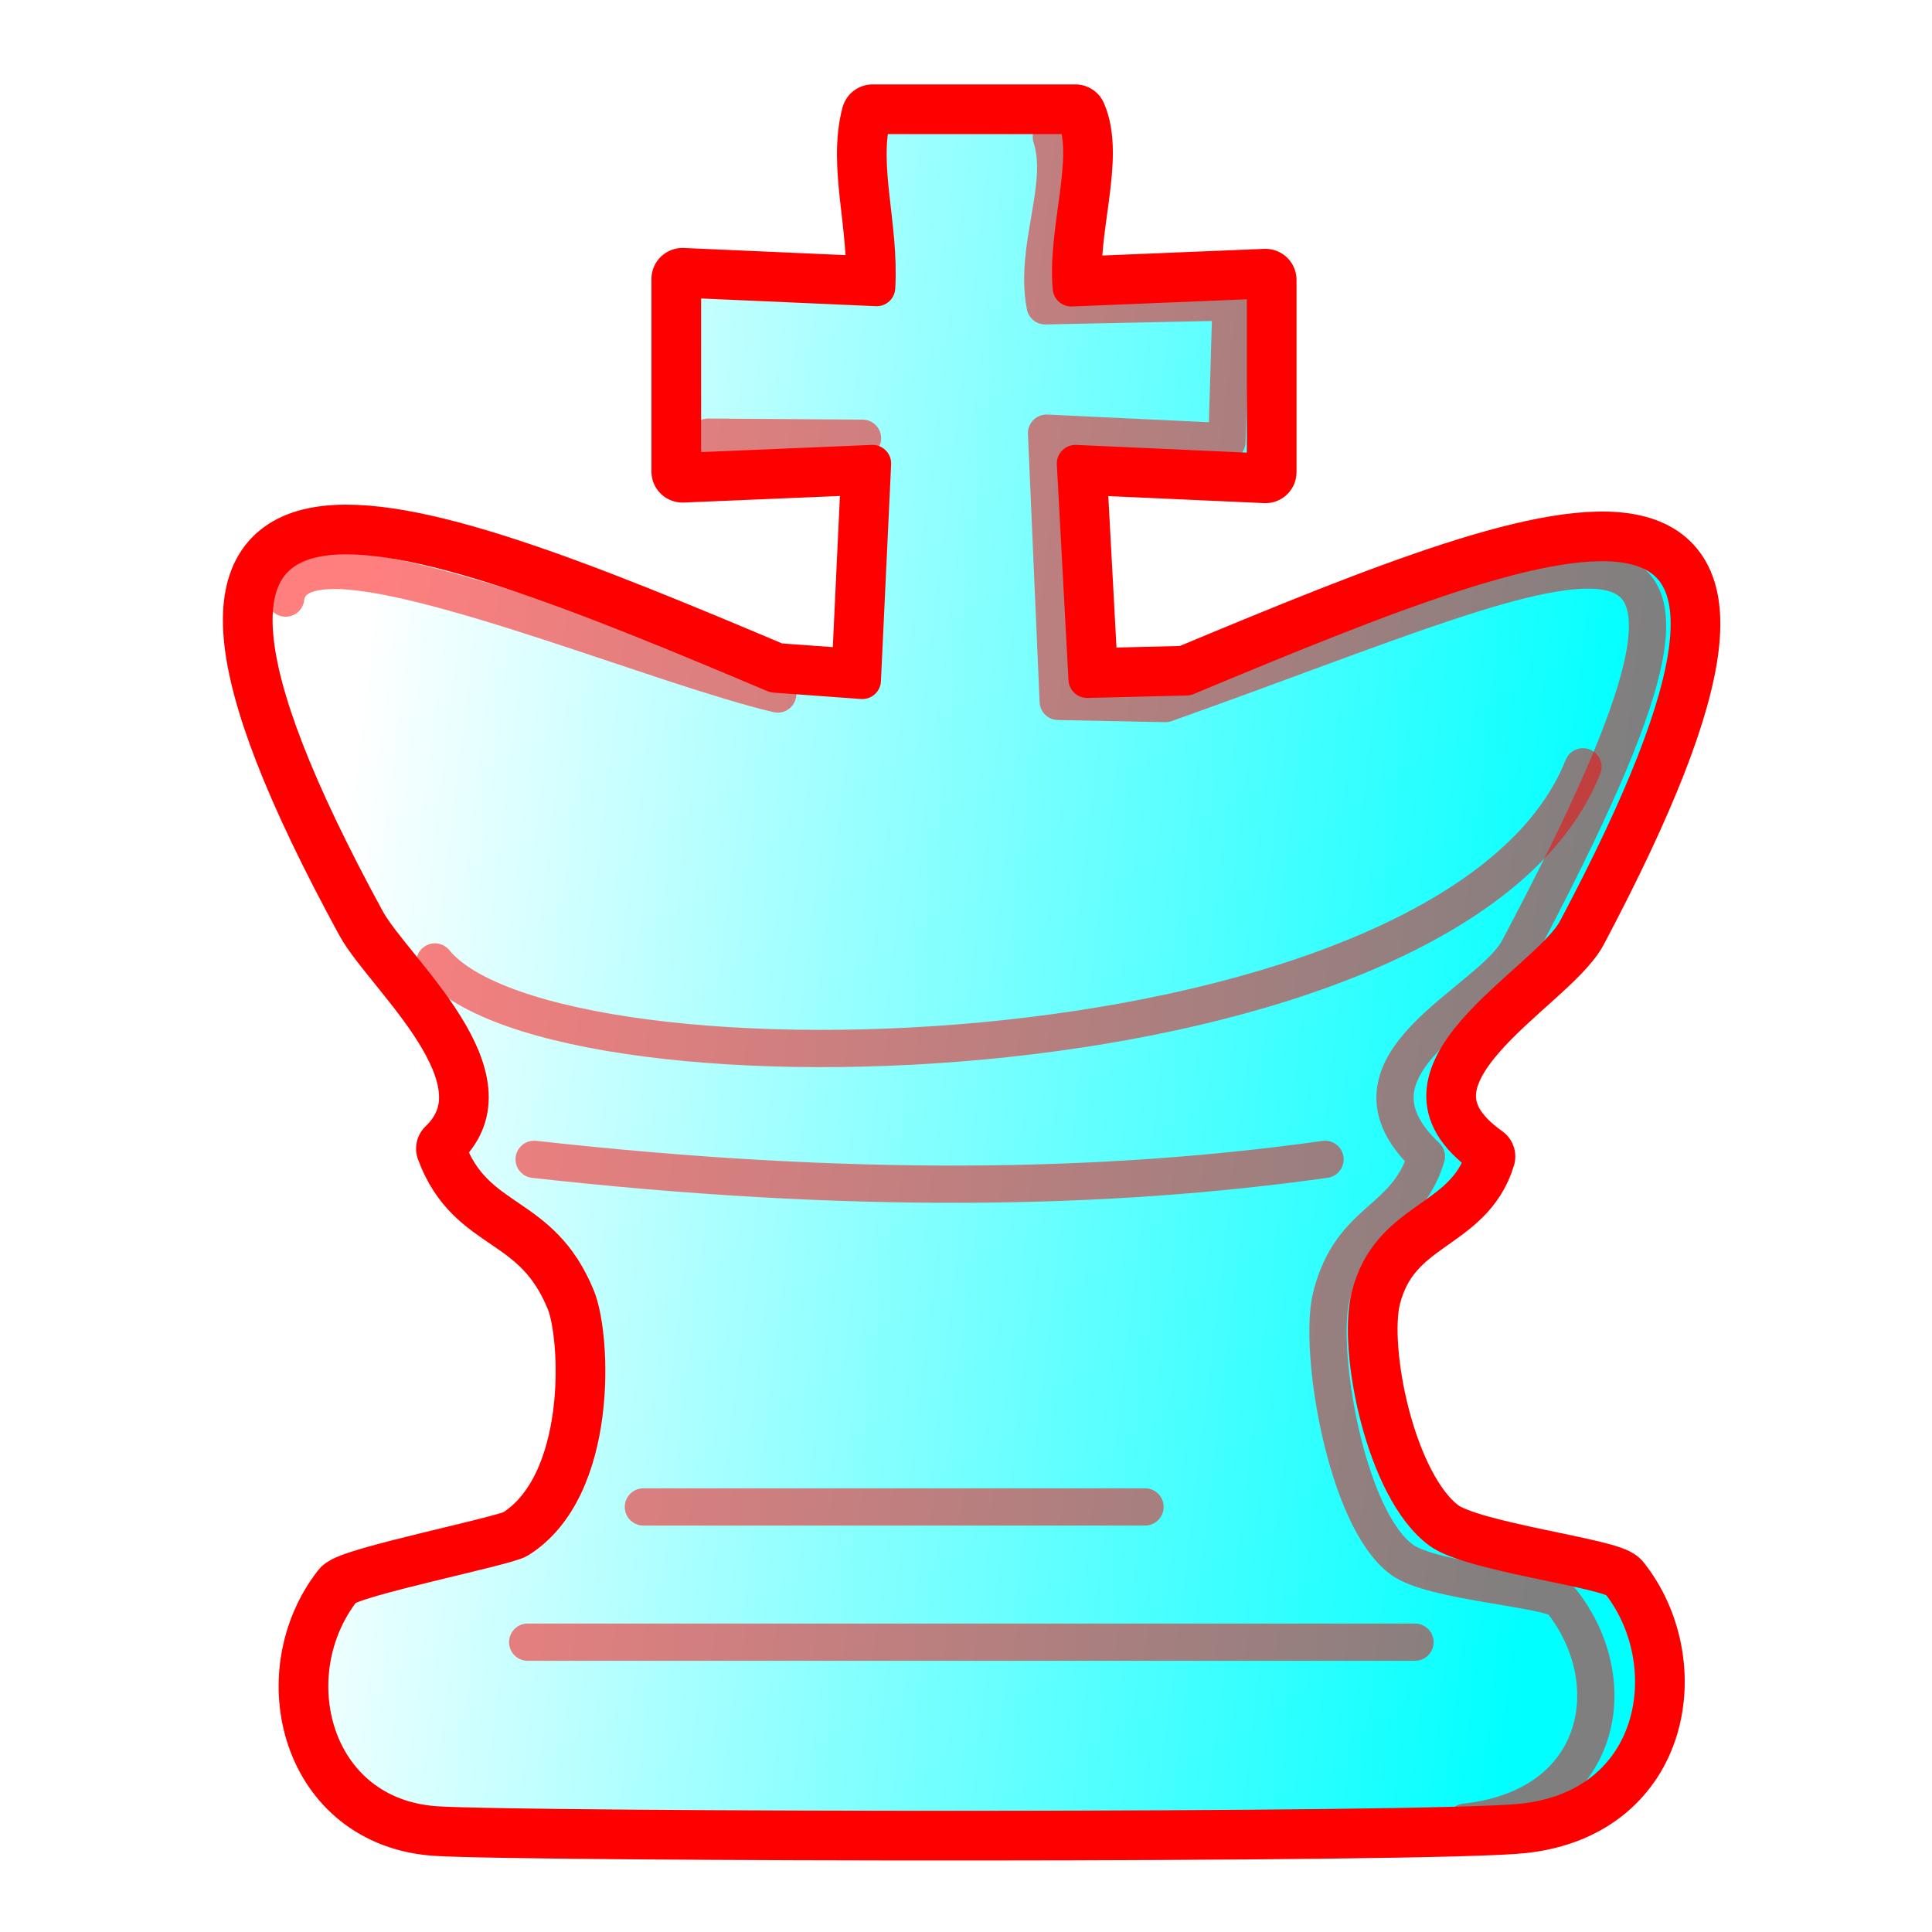
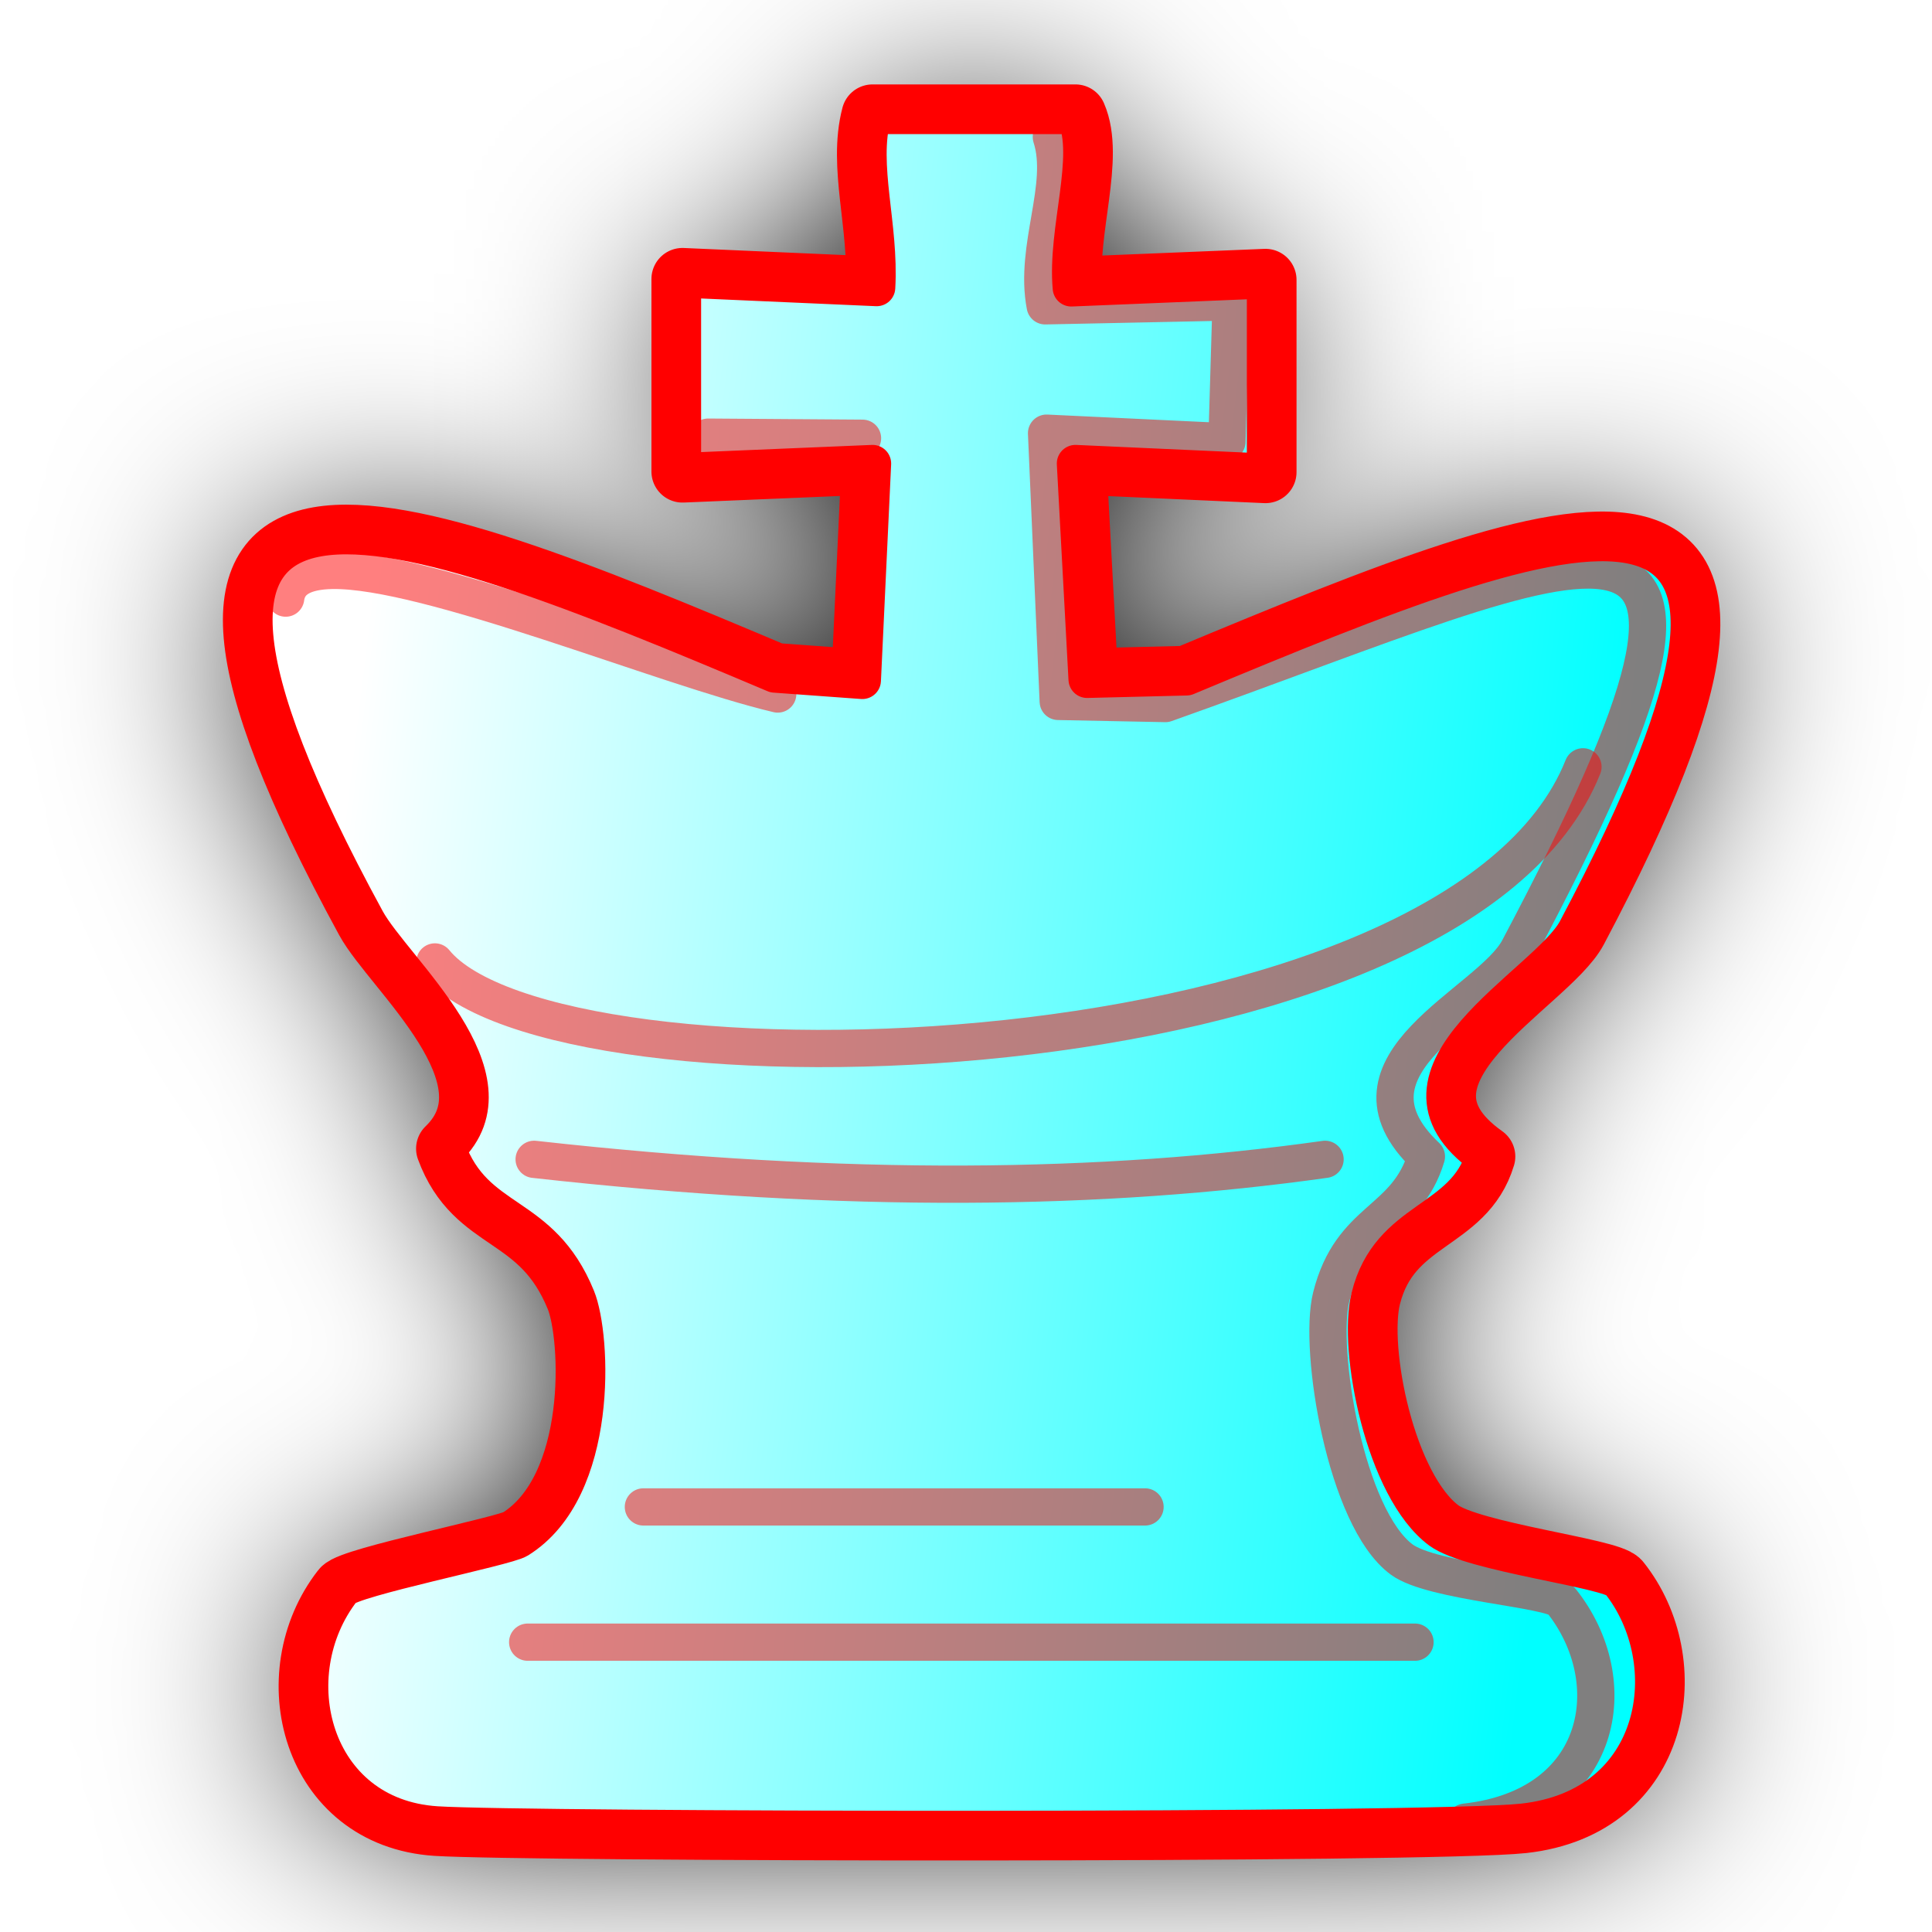
<svg xmlns="http://www.w3.org/2000/svg" xmlns:xlink="http://www.w3.org/1999/xlink" width="700pt" height="700pt" viewBox="0 0 933.333 933.333" version="1.1" id="king">
  <style id="style-base">
    .base { 
      fill-opacity:1;
      fill-rule:evenodd;
      stroke-miterlimit:4;
      stroke-dasharray:none;
      stroke-linecap:round;
      stroke-linejoin:round;
      stroke-opacity:1
+     }
+     .shadow {
+       stroke:none;
+       filter:url(#filterBlur);
    }
  </style>
  <style id="stroke-medium">
    .stroke-medium {
      stroke-width: 18;
    }
  </style>
  <style id="stroke-heavy">
    .stroke-heavy {
      stroke-width: 21;
    }
  </style>
  <style id="stroke-boundary">
    .stroke-boundary {
      stroke-width: 30;
    }
  </style>
  <style id="stroke-color">
    .stroke-color {
      stroke:#ff0000;
    }
  </style>
  <style id="fill-color">
    .fill-color {
      fill:#00ff00;
    }
  </style>
  <defs id="defs787">
    <linearGradient xlink:href="#fillGradient" id="main-gradient" gradientUnits="userSpaceOnUse" gradientTransform="matrix(6.248483,0,0,7.123966,-3962.83,-234.9645)" x1="660.518" y1="90.377" x2="757.722" y2="103.719" />
    <linearGradient id="fillGradient">
      <stop id="stop0" offset="0" style="stop-color:#ffffff;stop-opacity:1;" />
      <stop id="stop1" offset="1" style="stop-color:#00ffff;stop-opacity:1;" />
    </linearGradient>
+     <filter style="color-interpolation-filters:sRGB;" id="filterBlur" x="-0.191" y="-0.163" width="1.382" height="1.327">
+       <feGaussianBlur stdDeviation="50 50" result="blur" id="feGaussianBlur13" />
+     </filter>
  </defs>
+   <path id="shadow" d="m 421.509,55.781 c -6.478,24.59 3.733,52.996 2,83.146 l -93.805,-4.141 v 93.001 l 91.805,-3.859 -4.928,104.776 -42.3,-3.08 C 188.631,247.156 37.885,189.106 176.999,444.513 c 13.052,23.962 75.004,75.815 39.01,110.397 13.766,37.346 45.209,29.362 62.591,72.042 7.583,18.618 11.242,92.303 -28.239,116.814 -5.982,3.714 -80.577,18.569 -84.862,24.063 -32.077,41.13 -14.915,109.805 45.269,113.751 42.274,2.772 481.371,3.516 525.038,-1.312 67.003,-7.408 77.352,-77.465 46.434,-116.23 C 777.505,758.1 710.619,750.371 695.777,739.391 668.671,719.338 655.363,651.912 661.716,626.515 c 9.649,-38.572 45.586,-35.57 55.313,-67.813 -56.812,-40.219 30.519,-83.06 44.542,-109.522 C 895.22,196.974 764.142,247.313 573.15,326.998 l -47.976,1.181 -5.639,-104.251 91.805,4.141 v -92.855 l -93.805,3.859 c -2.546,-28.043 10.876,-62.968 2,-83.292 z" class="base shadow" style="fill:#000" />
  <path id="boundary" d="m 421.509,55.781 c -6.478,24.59 3.733,52.996 2,83.146 l -93.805,-4.141 v 93.001 l 91.805,-3.859 -4.928,104.776 -42.3,-3.08 C 188.631,247.156 37.885,189.106 176.999,444.513 c 13.052,23.962 75.004,75.815 39.01,110.397 13.766,37.346 45.209,29.362 62.591,72.042 7.583,18.618 11.242,92.303 -28.239,116.814 -5.982,3.714 -80.577,18.569 -84.862,24.063 -32.077,41.13 -14.915,109.805 45.269,113.751 42.274,2.772 481.371,3.516 525.038,-1.312 67.003,-7.408 77.352,-77.465 46.434,-116.23 C 777.505,758.1 710.619,750.371 695.777,739.391 668.671,719.338 655.363,651.912 661.716,626.515 c 9.649,-38.572 45.586,-35.57 55.313,-67.813 -56.812,-40.219 30.519,-83.06 44.542,-109.522 C 895.22,196.974 764.142,247.313 573.15,326.998 l -47.976,1.181 -5.639,-104.251 91.805,4.141 v -92.855 l -93.805,3.859 c -2.546,-28.043 10.876,-62.968 2,-83.292 z" class="base stroke-color stroke-boundary" style="fill:none" />
  <path id="main" d="m 421.509,55.781 c -6.478,24.59 3.733,52.996 2,83.146 l -93.805,-4.141 v 93.001 l 91.805,-3.859 -4.928,104.776 -42.3,-3.08 C 188.631,247.156 37.885,189.106 176.999,444.513 c 13.052,23.962 75.004,75.815 39.01,110.397 13.766,37.346 45.209,29.362 62.591,72.042 7.583,18.618 11.242,92.303 -28.239,116.814 -5.982,3.714 -80.577,18.569 -84.862,24.063 -32.077,41.13 -14.915,109.805 45.269,113.751 42.274,2.772 481.371,3.516 525.038,-1.312 67.003,-7.408 77.352,-77.465 46.434,-116.23 C 777.505,758.1 710.619,750.371 695.777,739.391 668.671,719.338 655.363,651.912 661.716,626.515 c 9.649,-38.572 45.586,-35.57 55.313,-67.813 -56.812,-40.219 30.519,-83.06 44.542,-109.522 C 895.22,196.974 764.142,247.313 573.15,326.998 l -47.976,1.181 -5.639,-104.251 91.805,4.141 v -92.855 l -93.805,3.859 c -2.546,-28.043 10.876,-62.968 2,-83.292 z" class="base stroke-color stroke-medium" style="fill:url(#main-gradient)" />
  <path class="base stroke-color stroke-medium" style="opacity:0.5;fill:none" d="m 707.859,880.267 c 67.003,-7.408 77.353,-68.132 46.434,-106.897 -4.736,-5.937 -62.305,-9 -77.147,-19.979 -27.106,-20.052 -40.397,-101.479 -34.044,-126.876 9.649,-38.572 36.253,-35.57 45.98,-67.813 -47.496,-44.885 30.519,-73.727 44.542,-100.188 C 867.272,206.307 774.558,264.739 563.005,339.875 l -51.787,-1.03 -5.63,-129.585 87.139,4.141 2,-67.521 -89.805,1.859 c -5.462,-28.423 10.606,-57.858 2.978,-81.577 m -91.228,145.55 -74.54,-0.527" id="deco-side" />
  <path id="deco-lines" class="base stroke-color stroke-medium" style="opacity:0.5;fill:none" d="m 258.043,560.065 c 151.84,16.956 275.362,15.036 382.084,0 M 310.816,727.984 h 242.339 z m -55.9,65.334 h 428.66 z" />
  <path id="deco-top" class="base stroke-color stroke-medium" style="opacity:0.5;fill:none" d="M 375.712,335.273 C 320.816,322.261 206.337,274.695 160.334,275.56 c -12.881,0.242 -21.123,4.124 -22.331,13.38 m 72.097,175.768 c 57.807,71.05 493.568,59.03 554.624,-94.263" />
</svg>
